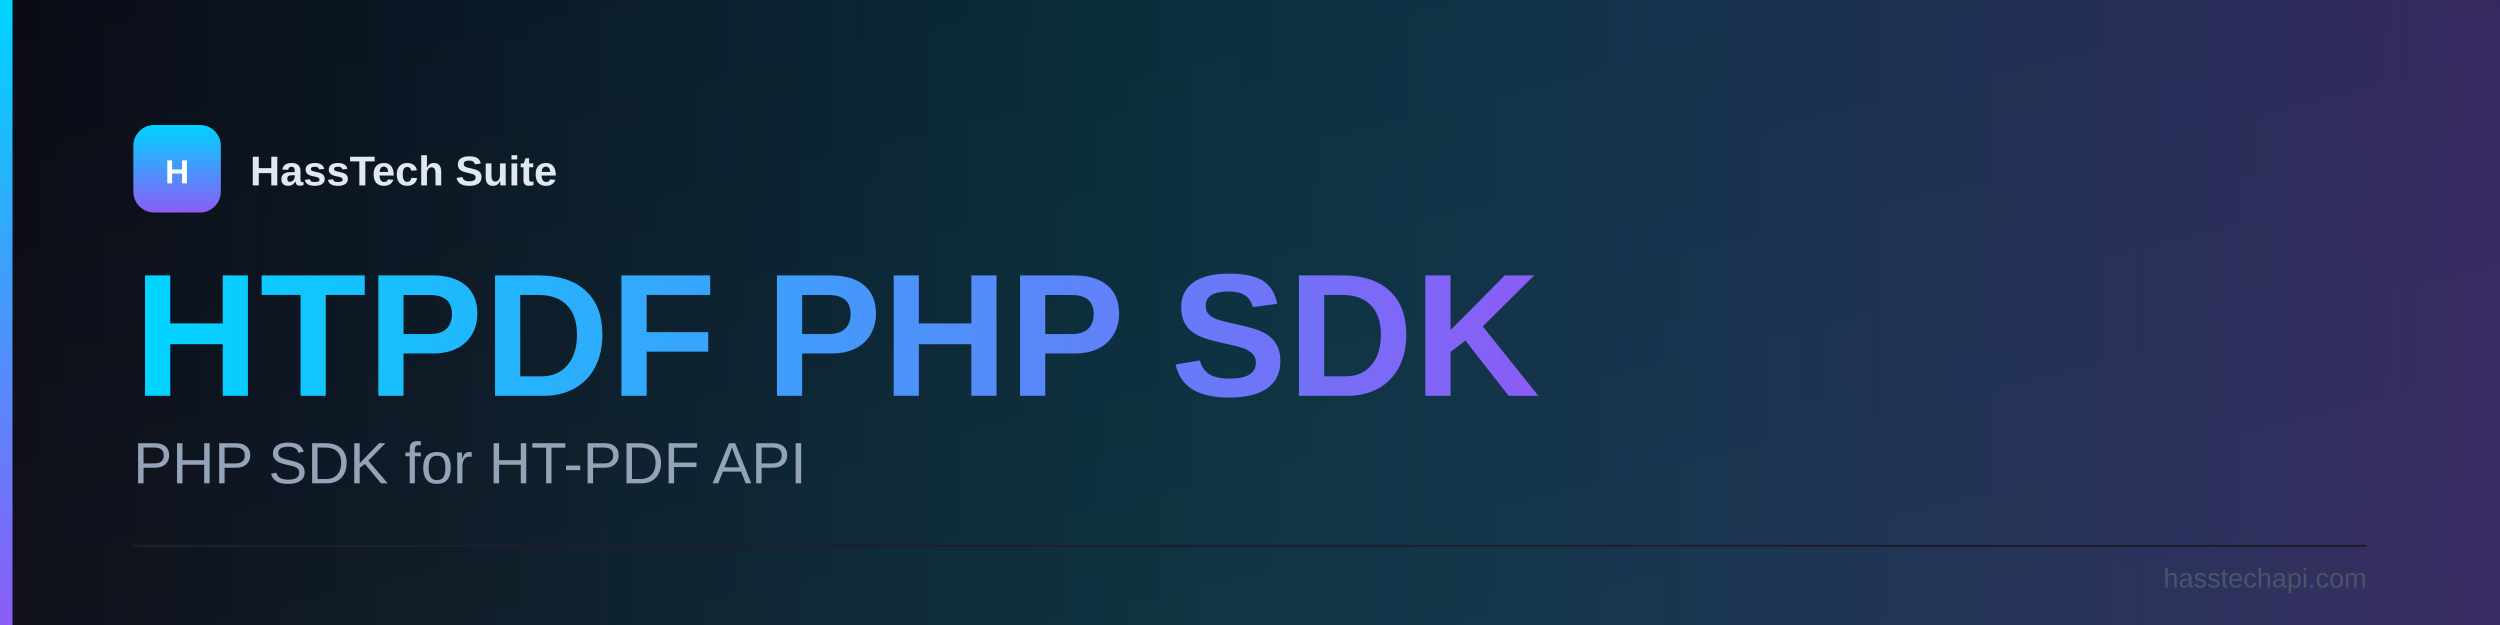
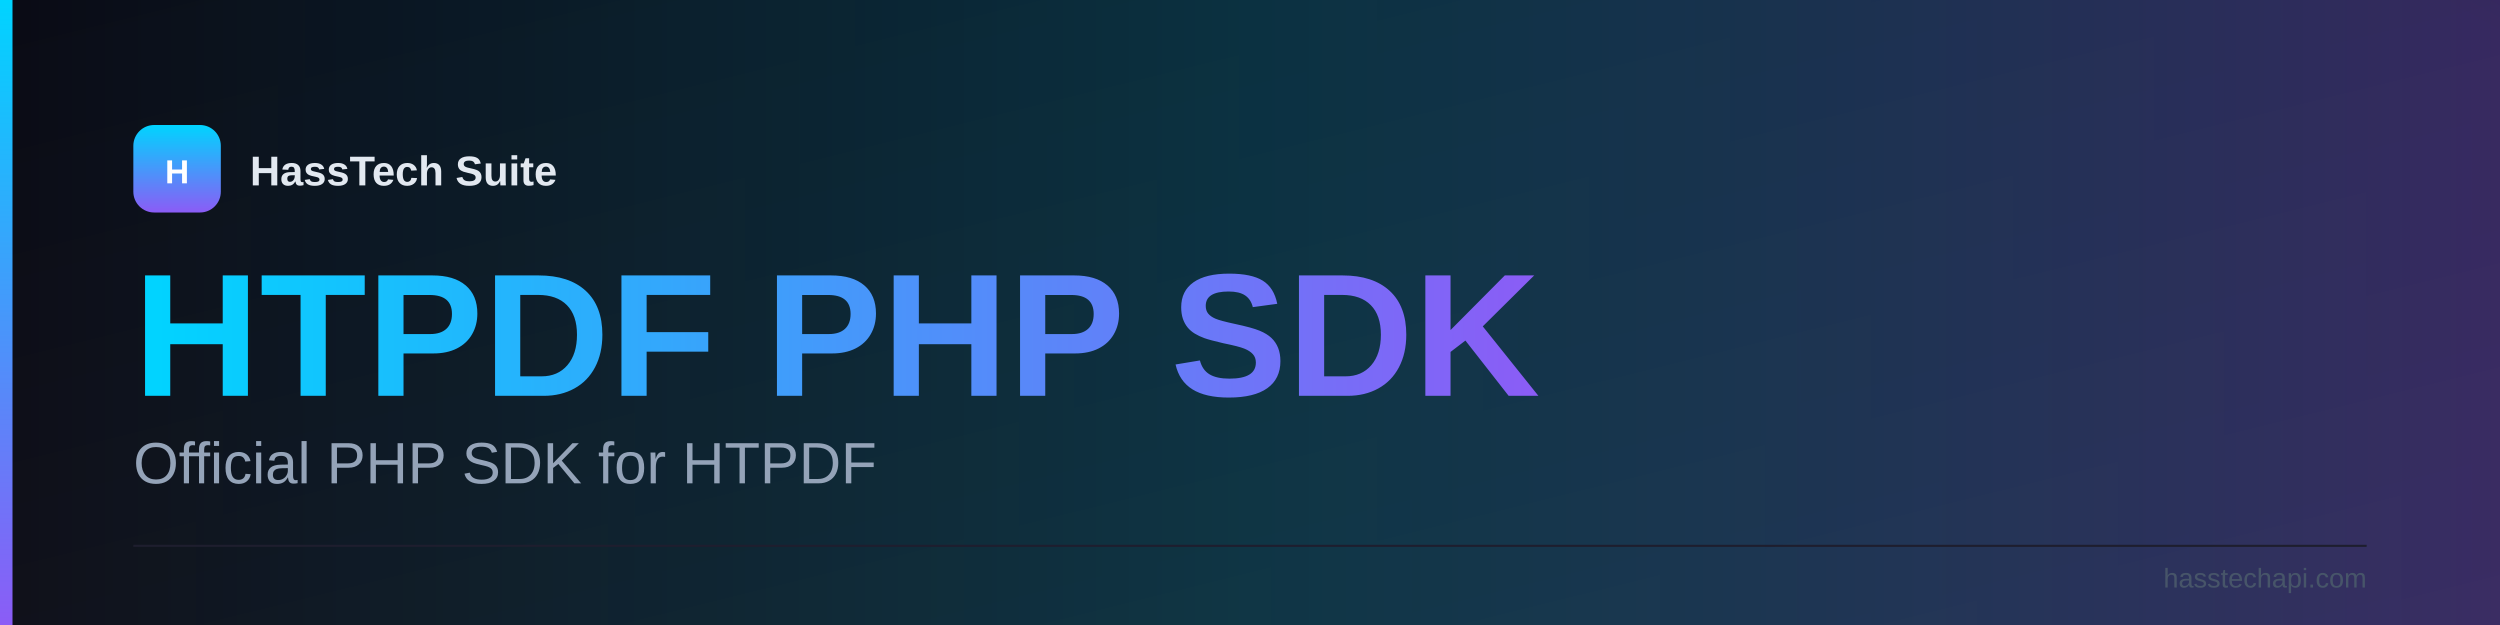
- <svg xmlns="http://www.w3.org/2000/svg" viewBox="0 0 1200 300" role="img" aria-label="HTPDF PHP SDK — PHP SDK for HT-PDF API">
+ <svg xmlns="http://www.w3.org/2000/svg" viewBox="0 0 1200 300" role="img" aria-label="HTPDF PHP SDK — Official PHP SDK for HTPDF">
  <defs>
    <linearGradient id="g-bg" x1="0" y1="0" x2="1" y2="1">
      <stop offset="0%" stop-color="#0a0a14" />
      <stop offset="100%" stop-color="#16161f" />
    </linearGradient>
    <linearGradient id="g-glow" x1="0" y1="0" x2="1" y2="0">
-       <stop offset="0%" stop-color="#00d4ff" stop-opacity="0.0" />
+       <stop offset="0%" stop-color="#00d4ff" stop-opacity="0" />
      <stop offset="50%" stop-color="#00d4ff" stop-opacity="0.18" />
      <stop offset="100%" stop-color="#8b5cf6" stop-opacity="0.32" />
    </linearGradient>
    <linearGradient id="g-title" x1="0" y1="0" x2="1" y2="0">
      <stop offset="0%" stop-color="#00d4ff" />
      <stop offset="100%" stop-color="#8b5cf6" />
    </linearGradient>
    <linearGradient id="g-bar" x1="0" y1="0" x2="0" y2="1">
      <stop offset="0%" stop-color="#00d4ff" />
      <stop offset="100%" stop-color="#8b5cf6" />
    </linearGradient>
    <radialGradient id="g-orb" cx="100%" cy="0%" r="70%">
      <stop offset="0%" stop-color="#00d4ff" stop-opacity="0.30" />
      <stop offset="55%" stop-color="#8b5cf6" stop-opacity="0.20" />
      <stop offset="100%" stop-color="#0a0a14" stop-opacity="0" />
    </radialGradient>
  </defs>
  <rect width="1200" height="300" fill="url(#g-bg)" />
  <rect width="1200" height="300" fill="url(#g-glow)" />
  <ellipse cx="1100" cy="-30" rx="500" ry="380" fill="url(#g-orb)" />
  <rect x="0" y="0" width="6" height="300" fill="url(#g-bar)" />
  <g transform="translate(64, 60)">
    <rect width="42" height="42" rx="10" fill="url(#g-bar)" />
    <text x="21" y="28" font-family="Arial, Helvetica, sans-serif" font-size="16" font-weight="800" fill="#fff" text-anchor="middle">H</text>
  </g>
  <text x="120" y="89" font-family="Arial, Helvetica, sans-serif" font-size="20" font-weight="700" fill="#e2e8f0">HassTech Suite</text>
  <text x="64" y="190" font-family="Arial, Helvetica, sans-serif" font-size="84" font-weight="900" fill="url(#g-title)">HTPDF PHP SDK</text>
-   <text x="64" y="232" font-family="Arial, Helvetica, sans-serif" font-size="28" font-weight="500" fill="#94a3b8">PHP SDK for HT-PDF API</text>
+   <text x="64" y="232" font-family="Arial, Helvetica, sans-serif" font-size="28" font-weight="500" fill="#94a3b8">Official PHP SDK for HTPDF</text>
  <line x1="64" y1="262" x2="1136" y2="262" stroke="#1e1e2e" stroke-width="1" />
  <text x="1136" y="282" font-family="Arial, Helvetica, sans-serif" font-size="13" fill="#475569" text-anchor="end">hasstechapi.com</text>
</svg>
